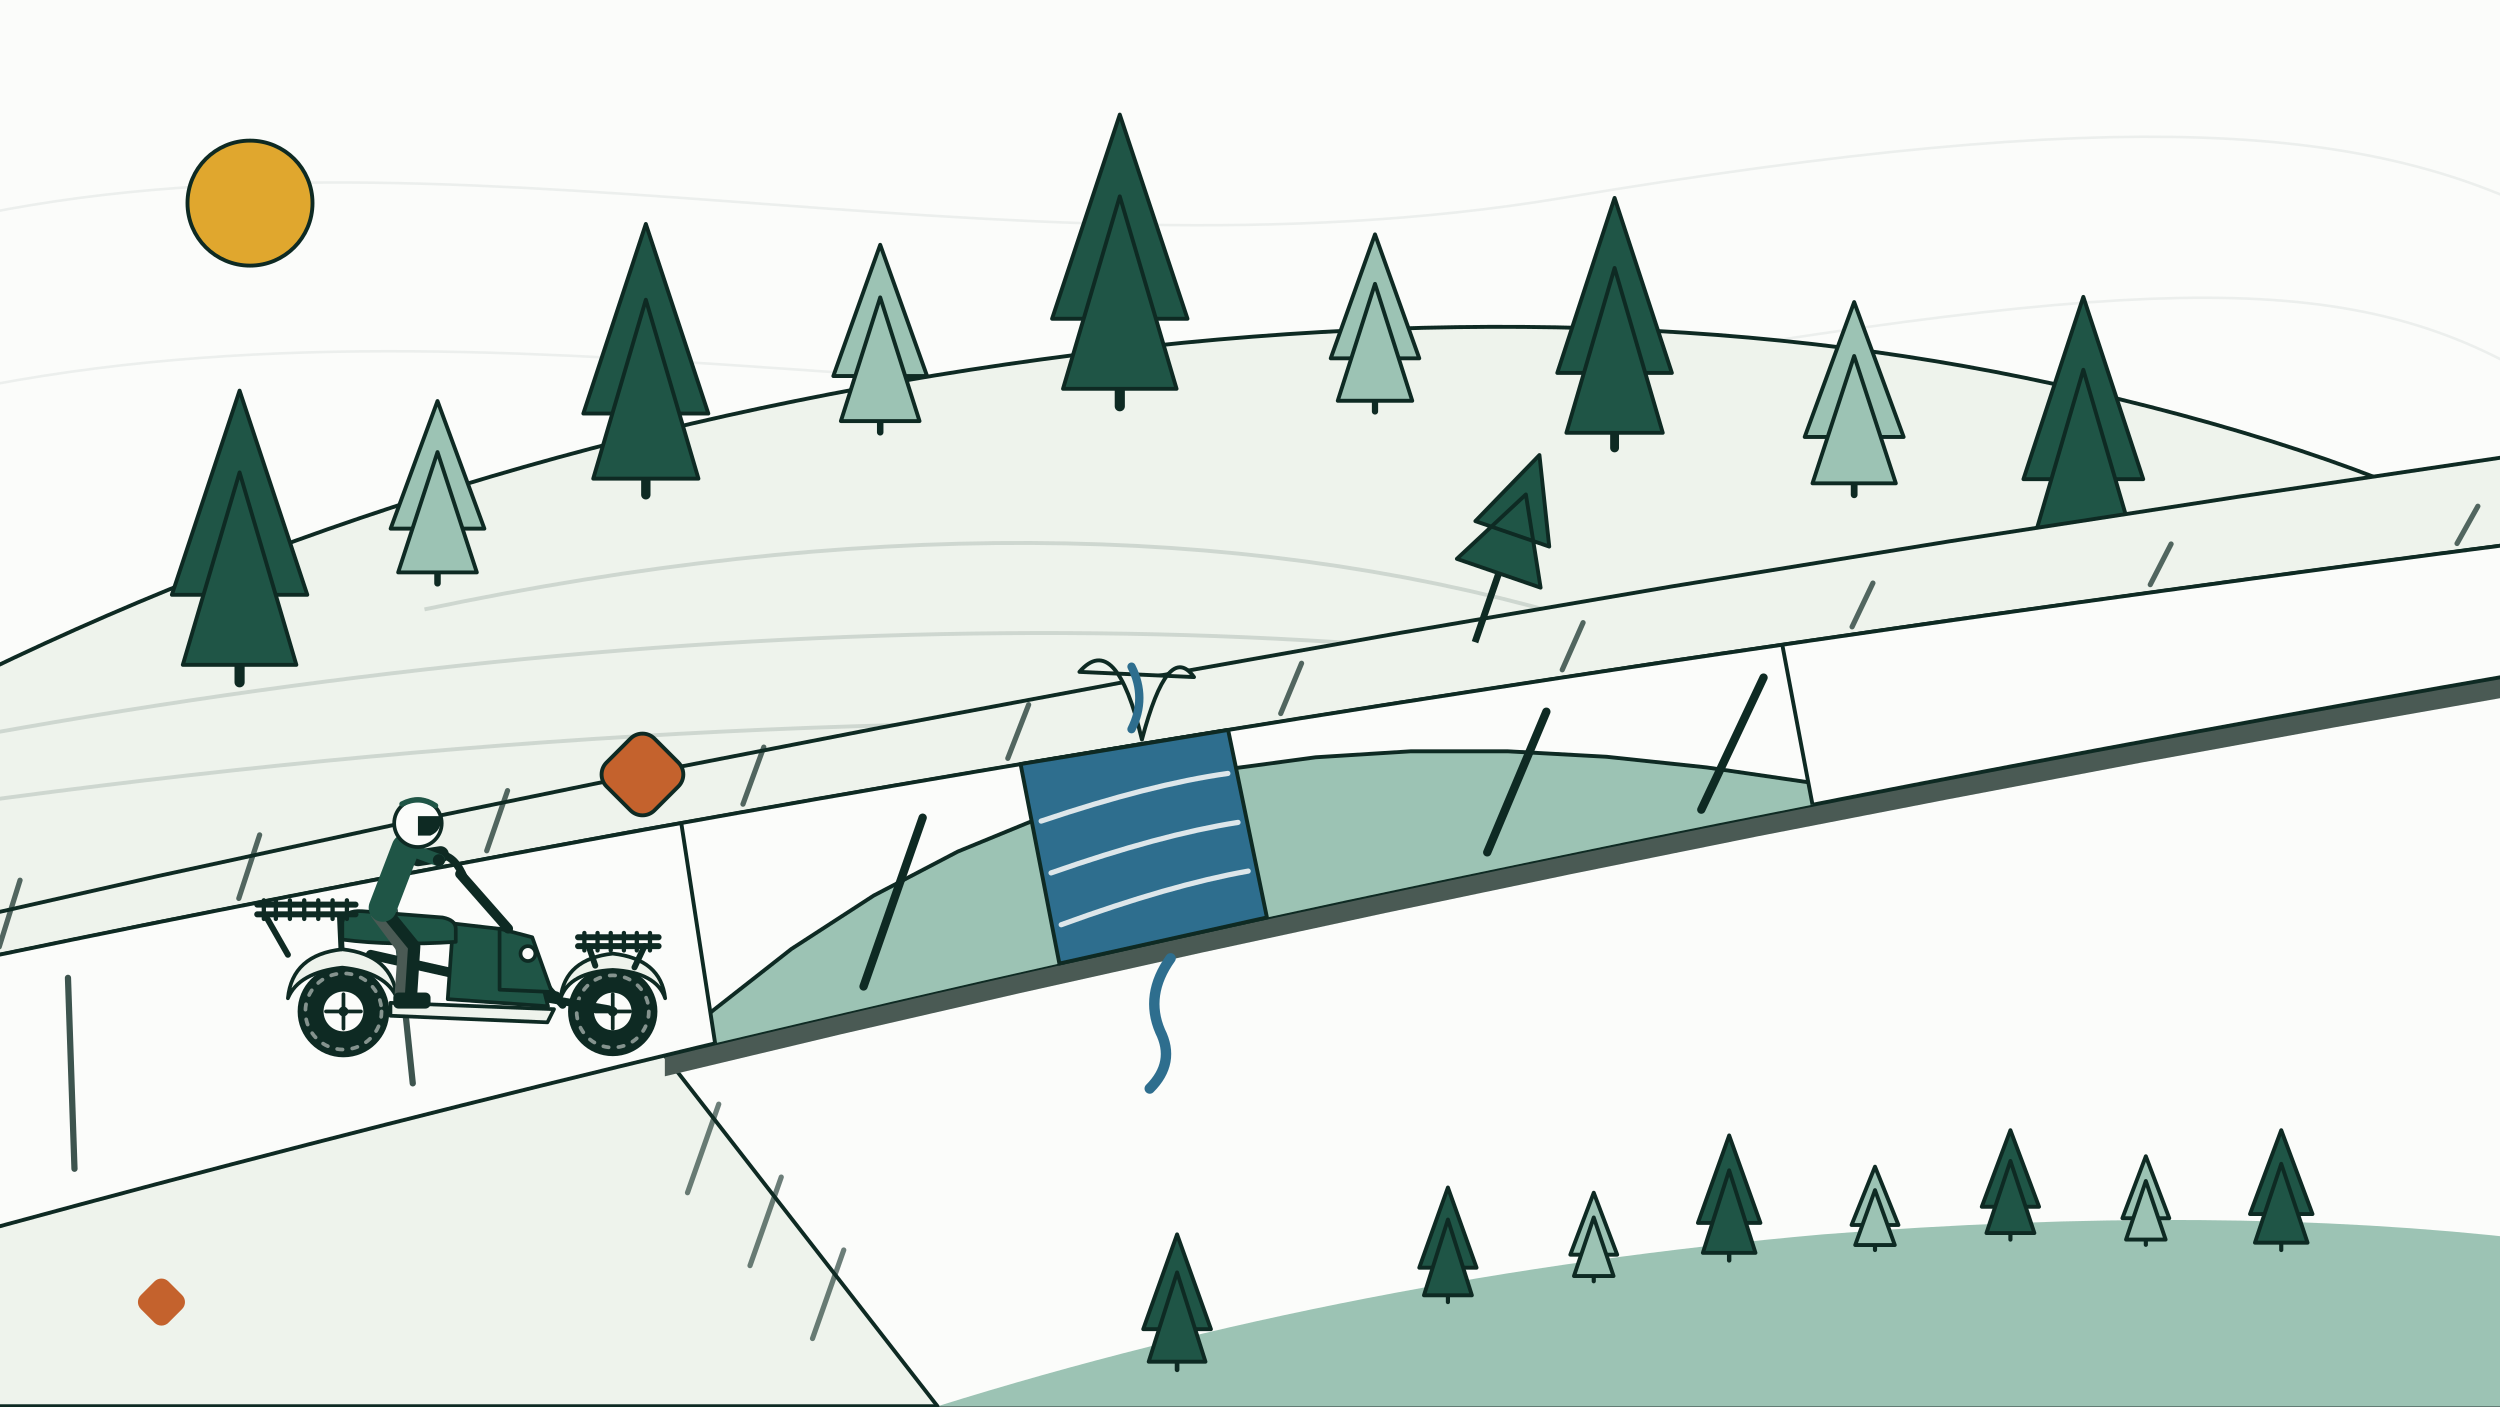
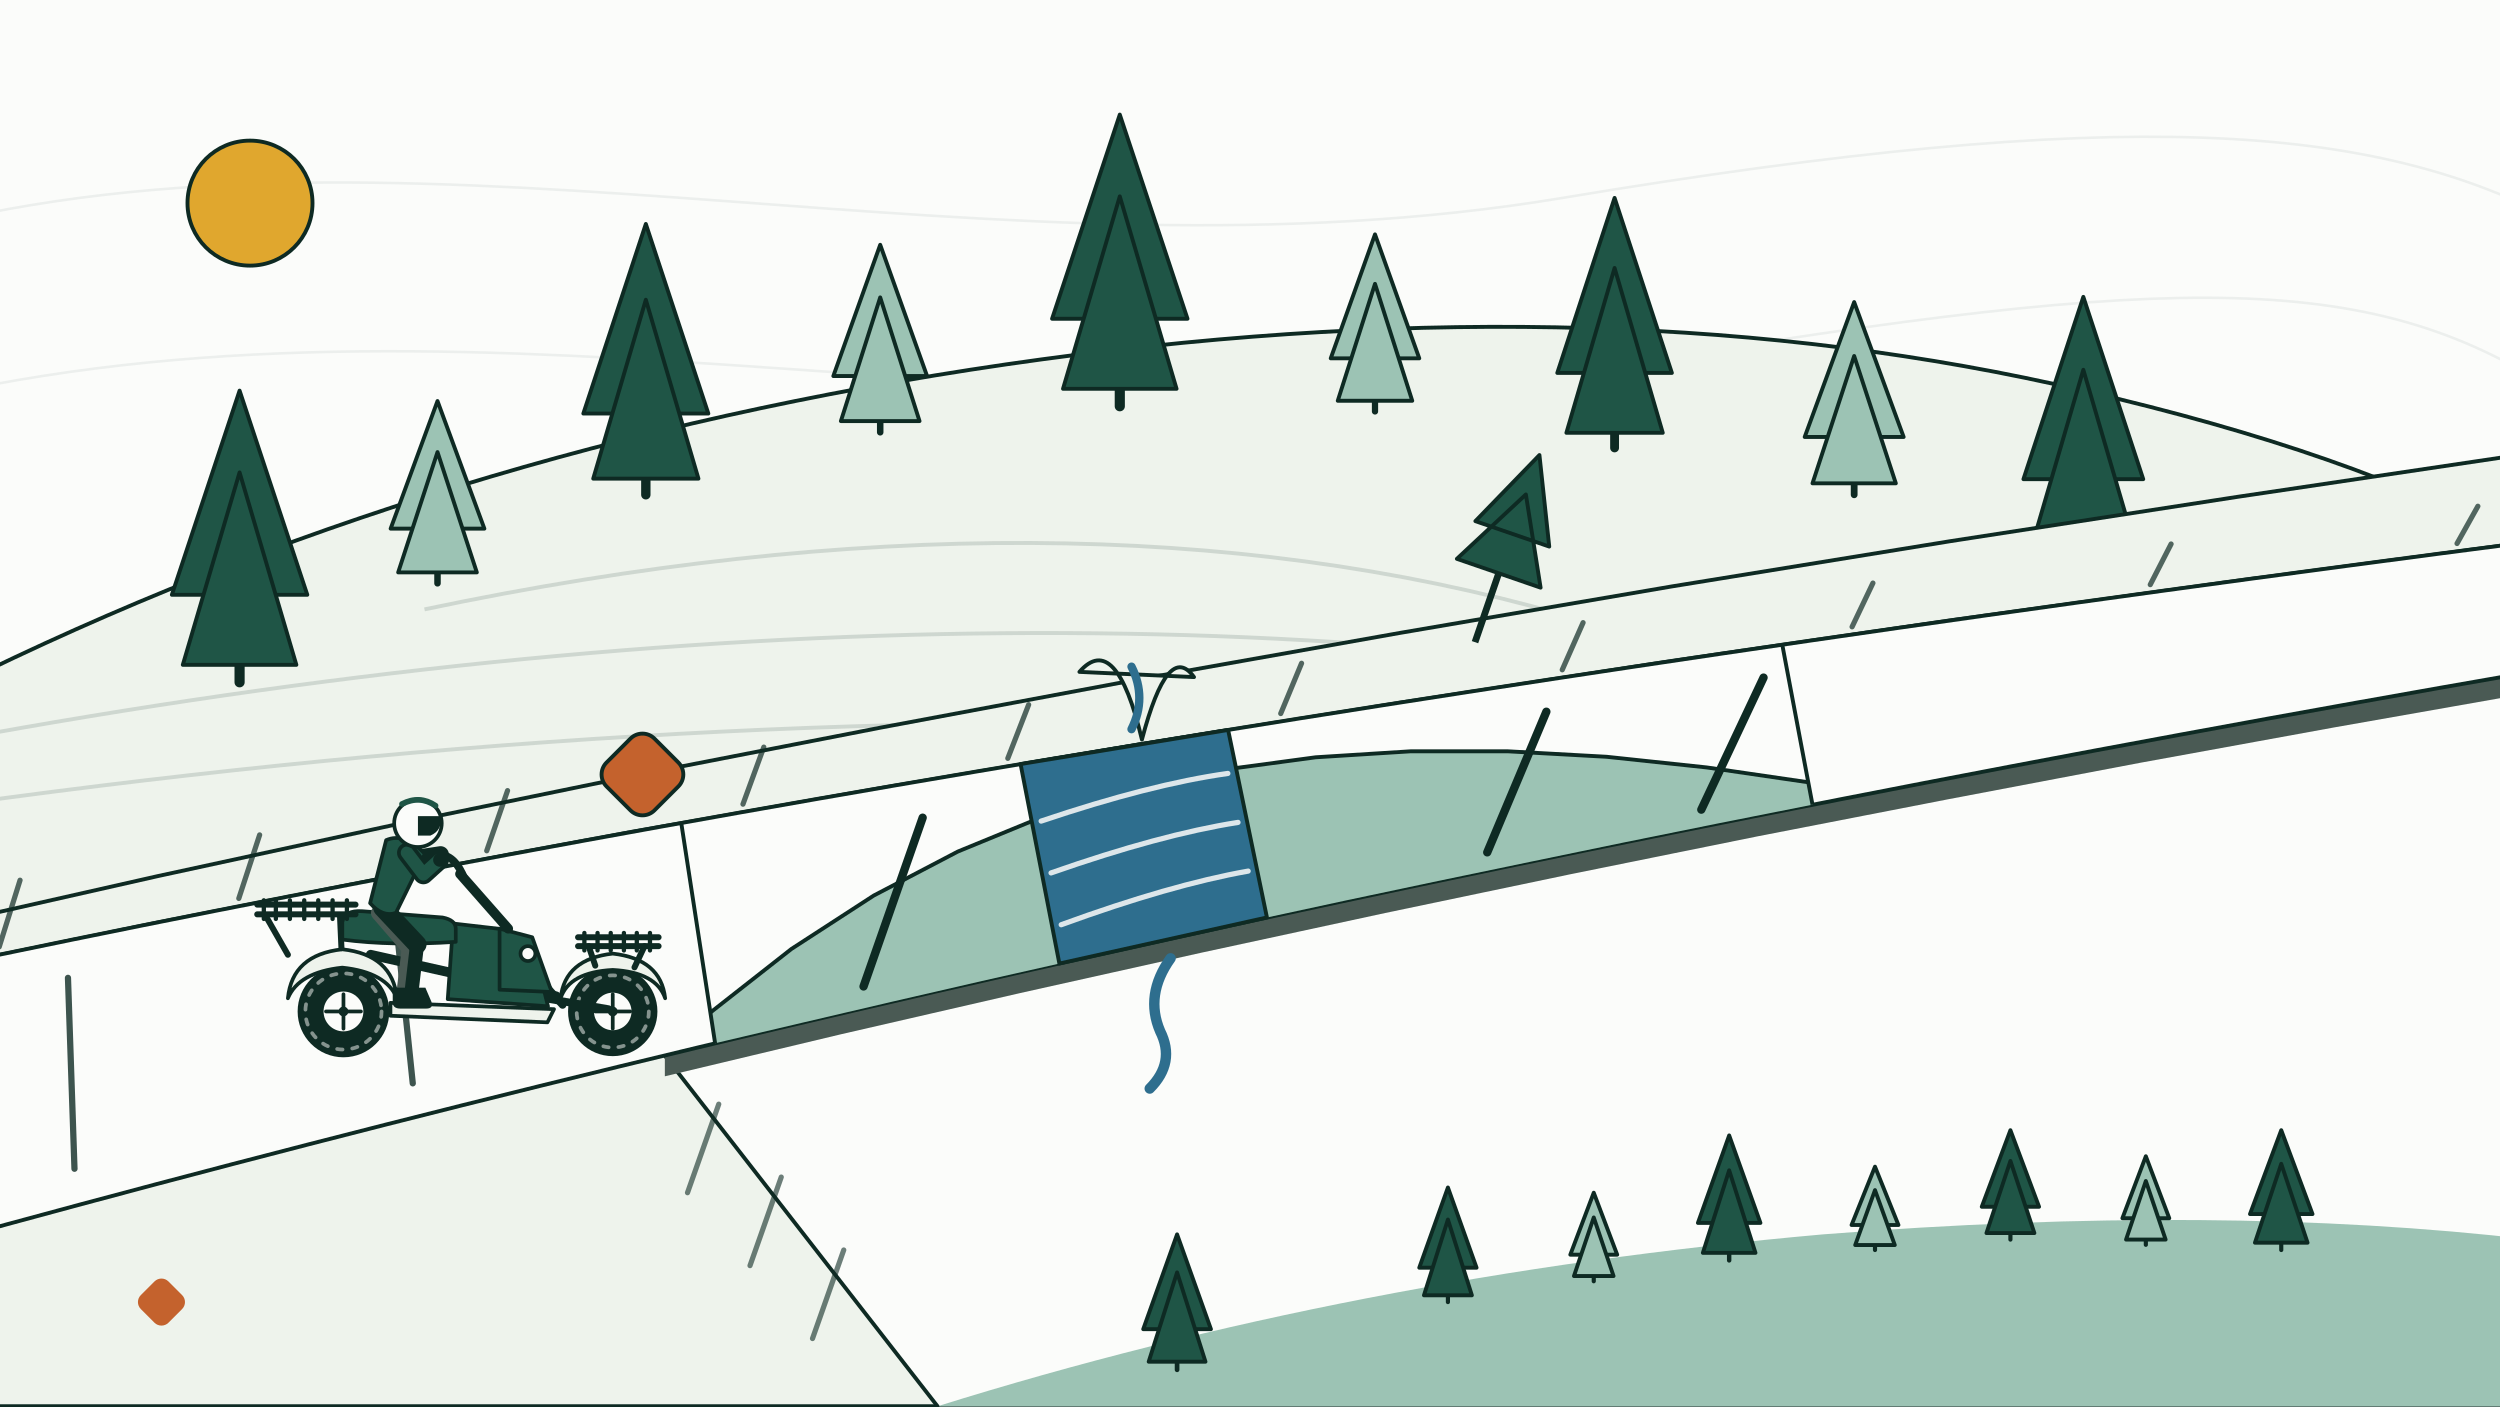
<svg xmlns="http://www.w3.org/2000/svg" viewBox="0 0 960 540" role="img">
  <rect width="960" height="540" fill="#FBFCFA" />
  <g fill="none" stroke="#0E2A23" stroke-opacity="0.06" stroke-width="1">
    <path d="M-24 86 C 168 40, 384 112, 600 76 S 912 47, 984 86" />
    <path d="M-24 152 C 192 104, 408 176, 624 140 S 912 104, 984 152" />
  </g>
  <circle cx="96" cy="78" r="24" fill="#E0A72E" stroke="#0E2A23" stroke-width="1.5" />
  <path d="M-6 258 Q180 168 400 138 Q620 108 800 150 Q904 174 966 208 L966 540 L-6 540 Z" fill="#EEF3EC" stroke="#0E2A23" stroke-width="1.5" stroke-linejoin="round" />
  <g fill="none" stroke="#0E2A23" stroke-opacity="0.14" stroke-width="1.5">
    <path d="M163 234 Q410 182 600 236" />
    <path d="M-19 284.4 Q410 205.1 740 278" />
    <path d="M-177.6 334.8 Q410 228.2 862 320" />
  </g>
  <g stroke-linejoin="round" stroke-linecap="round">
    <path d="M92 262 V250.8" stroke="#0E2A23" stroke-width="3.9" />
    <path d="M92 150 L118 228.4 H66 Z" fill="#1F5546" stroke="#0E2A23" stroke-width="1.5" />
    <path d="M92 181.4 L113.8 255.3 H70.2 Z" fill="#1F5546" stroke="#0E2A23" stroke-width="1.5" />
    <path d="M248 190 V179.6" stroke="#0E2A23" stroke-width="3.6" />
    <path d="M248 86 L272 158.8 H224 Z" fill="#1F5546" stroke="#0E2A23" stroke-width="1.5" />
    <path d="M248 115.1 L268.2 183.8 H227.8 Z" fill="#1F5546" stroke="#0E2A23" stroke-width="1.5" />
    <path d="M430 156 V144.8" stroke="#0E2A23" stroke-width="3.9" />
    <path d="M430 44 L456 122.4 H404 Z" fill="#1F5546" stroke="#0E2A23" stroke-width="1.5" />
    <path d="M430 75.4 L451.8 149.3 H408.2 Z" fill="#1F5546" stroke="#0E2A23" stroke-width="1.5" />
    <path d="M620 172 V162.4" stroke="#0E2A23" stroke-width="3.4" />
    <path d="M620 76 L642 143.2 H598 Z" fill="#1F5546" stroke="#0E2A23" stroke-width="1.5" />
    <path d="M620 102.9 L638.5 166.2 H601.5 Z" fill="#1F5546" stroke="#0E2A23" stroke-width="1.5" />
    <path d="M800 214 V204" stroke="#0E2A23" stroke-width="3.5" />
    <path d="M800 114 L823 184 H777 Z" fill="#1F5546" stroke="#0E2A23" stroke-width="1.5" />
    <path d="M800 142 L819.3 208 H780.7 Z" fill="#1F5546" stroke="#0E2A23" stroke-width="1.5" />
    <path d="M168 224 V217" stroke="#0E2A23" stroke-width="2.5" />
    <path d="M168 154 L186 203 H150 Z" fill="#9CC3B4" stroke="#0E2A23" stroke-width="1.5" />
    <path d="M168 173.6 L183.1 219.8 H152.9 Z" fill="#9CC3B4" stroke="#0E2A23" stroke-width="1.5" />
    <path d="M338 166 V158.8" stroke="#0E2A23" stroke-width="2.5" />
    <path d="M338 94 L356 144.4 H320 Z" fill="#9CC3B4" stroke="#0E2A23" stroke-width="1.5" />
    <path d="M338 114.2 L353.1 161.7 H322.9 Z" fill="#9CC3B4" stroke="#0E2A23" stroke-width="1.5" />
    <path d="M528 158 V151.2" stroke="#0E2A23" stroke-width="2.4" />
    <path d="M528 90 L545 137.6 H511 Z" fill="#9CC3B4" stroke="#0E2A23" stroke-width="1.5" />
    <path d="M528 109 L542.3 153.9 H513.7 Z" fill="#9CC3B4" stroke="#0E2A23" stroke-width="1.5" />
    <path d="M712 190 V182.6" stroke="#0E2A23" stroke-width="2.6" />
    <path d="M712 116 L731 167.8 H693 Z" fill="#9CC3B4" stroke="#0E2A23" stroke-width="1.5" />
    <path d="M712 136.7 L728 185.6 H696 Z" fill="#9CC3B4" stroke="#0E2A23" stroke-width="1.5" />
  </g>
  <path d="M255 405 L255.3 405.3 L323.2 389.1 L391.9 373.3 L461.5 357.8 L531.9 342.6 L603.1 327.7 L675.2 313.1 L748.2 298.9 L821.9 284.9 L896.5 271.3 L972 258 L972 540 L360 540 Z" fill="#FBFCFA" />
  <path d="M360 540 Q520 490 700 474 Q852 462 972 476 L972 540 Z" fill="#9CC3B4" />
  <g stroke-linejoin="round" stroke-linecap="round">
    <path d="M452 526 V520.8" stroke="#0E2A23" stroke-width="1.8" />
    <path d="M452 474 L465 510.4 H439 Z" fill="#1F5546" stroke="#0E2A23" stroke-width="1.5" />
    <path d="M452 488.6 L462.9 522.9 H441.1 Z" fill="#1F5546" stroke="#0E2A23" stroke-width="1.5" />
    <path d="M556 500 V495.6" stroke="#0E2A23" stroke-width="1.6" />
    <path d="M556 456 L567 486.8 H545 Z" fill="#1F5546" stroke="#0E2A23" stroke-width="1.5" />
    <path d="M556 468.3 L565.2 497.4 H546.8 Z" fill="#1F5546" stroke="#0E2A23" stroke-width="1.5" />
    <path d="M664 484 V479.2" stroke="#0E2A23" stroke-width="1.7" />
    <path d="M664 436 L676 469.6 H652 Z" fill="#1F5546" stroke="#0E2A23" stroke-width="1.5" />
    <path d="M664 449.4 L674.1 481.1 H653.9 Z" fill="#1F5546" stroke="#0E2A23" stroke-width="1.5" />
    <path d="M772 476 V471.8" stroke="#0E2A23" stroke-width="1.6" />
    <path d="M772 434 L783 463.4 H761 Z" fill="#1F5546" stroke="#0E2A23" stroke-width="1.5" />
    <path d="M772 445.8 L781.2 473.5 H762.8 Z" fill="#1F5546" stroke="#0E2A23" stroke-width="1.5" />
    <path d="M876 480 V475.4" stroke="#0E2A23" stroke-width="1.6" />
    <path d="M876 434 L888 466.2 H864 Z" fill="#1F5546" stroke="#0E2A23" stroke-width="1.5" />
    <path d="M876 446.9 L886.1 477.2 H865.9 Z" fill="#1F5546" stroke="#0E2A23" stroke-width="1.5" />
    <path d="M612 492 V488.6" stroke="#0E2A23" stroke-width="1.6" />
    <path d="M612 458 L621 481.8 H603 Z" fill="#9CC3B4" stroke="#0E2A23" stroke-width="1.5" />
    <path d="M612 467.5 L619.6 490 H604.4 Z" fill="#9CC3B4" stroke="#0E2A23" stroke-width="1.5" />
    <path d="M720 480 V476.8" stroke="#0E2A23" stroke-width="1.6" />
    <path d="M720 448 L729 470.4 H711 Z" fill="#9CC3B4" stroke="#0E2A23" stroke-width="1.5" />
    <path d="M720 457 L727.6 478.1 H712.4 Z" fill="#9CC3B4" stroke="#0E2A23" stroke-width="1.5" />
    <path d="M824 478 V474.6" stroke="#0E2A23" stroke-width="1.6" />
    <path d="M824 444 L833 467.8 H815 Z" fill="#9CC3B4" stroke="#0E2A23" stroke-width="1.5" />
    <path d="M824 453.5 L831.6 476 H816.4 Z" fill="#9CC3B4" stroke="#0E2A23" stroke-width="1.5" />
  </g>
  <path d="M255 405 L360 540" stroke="#0E2A23" stroke-width="1.5" stroke-linecap="round" />
  <g fill="none" stroke="#0E2A23" stroke-width="2" stroke-linecap="round" opacity="0.6">
    <path d="M276 424 l-12 34 M300 452 l-12 34 M324 480 l-12 34" />
  </g>
  <path d="M255.3 405.3 L323.2 389.1 L391.9 373.3 L461.5 357.8 L531.9 342.6 L603.1 327.7 L675.2 313.1 L748.2 298.9 L821.9 284.9 L896.5 271.3 L972 258 L972 266 L896.5 279.3 L821.9 292.9 L748.2 306.9 L675.2 321.1 L603.1 335.7 L531.9 350.6 L461.5 365.8 L391.9 381.3 L323.2 397.1 L255.3 413.3 Z" fill="#4A5A54" />
  <path d="M-26 372 L60.7 354.2 L150.2 336.6 L242.7 319.4 L338.2 302.6 L436.5 286 L537.8 269.8 L641.9 253.8 L749 238.2 L859.1 223 L972 208 L972 174 L859.1 190.8 L749 207.8 L641.9 225.2 L537.8 243 L436.5 261 L338.2 279.4 L242.7 298 L150.2 317 L60.7 336.4 L-26 356 Z" fill="#EEF3EC" stroke="#0E2A23" stroke-width="1.5" stroke-linejoin="round" />
  <g fill="none" stroke="#0E2A23" stroke-width="2" stroke-linecap="round" opacity="0.7">
    <path d="M-0.3 363.6 l8 -25.6" />
    <path d="M91.7 345 l8 -24.4" />
    <path d="M186.9 326.7 l8 -23.1" />
    <path d="M285.3 308.8 l8 -21.9" />
    <path d="M387 291.2 l8 -20.6" />
    <path d="M491.8 274 l8 -19.3" />
    <path d="M599.9 257.2 l8 -18.1" />
    <path d="M711.2 240.7 l8 -16.8" />
    <path d="M825.7 224.5 l8 -15.6" />
    <path d="M943.5 208.7 l8 -14.3" />
  </g>
  <path d="M-26 372 Q400 282 972 208 L972 258 Q430 352 -26 478 Z" fill="#FBFCFA" stroke="#0E2A23" stroke-width="1.5" stroke-linejoin="round" />
  <path d="M272.8 388.8 L303.9 364.4 L335.5 343.9 L367.8 327 L400.9 313.4 L434.8 303 L469.6 295.6 L505.2 290.8 L541.7 288.5 L579 288.5 L616.9 290.6 L655.4 294.7 L694.4 300.4 L696 309 L659.7 316.2 L623.6 323.5 L587.8 330.9 L552.2 338.3 L516.7 345.8 L481.5 353.4 L446.5 361.1 L411.7 368.9 L377.1 376.7 L342.8 384.6 L308.6 392.6 L274.6 400.6 Z" fill="#9CC3B4" />
  <path d="M272.8 388.8 L303.9 364.4 L335.5 343.9 L367.8 327 L400.9 313.4 L434.8 303 L469.6 295.6 L505.2 290.8 L541.7 288.5 L579 288.5 L616.9 290.6 L655.4 294.7 L694.4 300.4" fill="none" stroke="#0E2A23" stroke-width="1.5" />
  <path d="M261.6 316 L274.6 400.6" stroke="#0E2A23" stroke-width="1.5" />
  <path d="M684.4 247.6 L696 309" stroke="#0E2A23" stroke-width="1.5" />
  <g fill="none" stroke="#0E2A23" stroke-width="2.4" stroke-linecap="round" opacity="0.8">
    <path d="M26.1 375.5 L28.6 448.8" />
    <path d="M151.6 349.6 L158.5 416" />
  </g>
  <g fill="none" stroke="#0E2A23" stroke-width="3.2" stroke-linecap="round">
    <path d="M354.3 314 L331.6 378.8" />
    <path d="M472 293.4 L450 352.6" />
    <path d="M593.8 273.3 L571.1 327.3" />
    <path d="M677.2 260.2 L653.3 310.9" />
  </g>
  <path d="M414.5 258 Q428.5 242 438.5 284 Q448.5 246 458.5 260 Z" fill="#EEF3EC" stroke="#0E2A23" stroke-width="1.5" stroke-linejoin="round" />
  <g fill="none" stroke="#2E6E8E" stroke-linecap="round">
    <path d="M434.5 256 q6 12 0 24" stroke-width="3.2" />
    <path d="M449.5 368 q-10 14 -4 28 q6 12 -4 22" stroke-width="4" />
  </g>
  <path d="M391.9 293.4 L471.6 280.3 L486.5 352.3 L406.8 370 Z" fill="#2E6E8E" stroke="#0E2A23" stroke-width="1.5" stroke-linejoin="round" />
  <g fill="none" stroke="#FBFCFA" stroke-width="2" stroke-linecap="round" opacity="0.85">
    <path d="M399.8 315.3 Q441.6 301.2 471.5 297" />
    <path d="M403.6 335.2 Q445.5 320.5 475.4 315.8" />
    <path d="M407.5 355.1 Q449.4 339.8 479.3 334.5" />
  </g>
  <g transform="rotate(19 566.4 246.6)" stroke="#0E2A23" stroke-linejoin="round">
    <path d="M566.4 246.6 V216.6" stroke-width="2.6" />
    <path d="M566.4 170.6 L581.4 202.6 H551.4 Z M566.4 186.6 L583.4 218.6 H549.4 Z" fill="#1F5546" stroke-width="1.5" />
  </g>
  <g transform="translate(176 406) scale(1.1 1.1)">
    <g stroke-linecap="round" stroke-linejoin="round">
      <circle cx="-40.1" cy="-16" r="16.0" fill="#0E2A23" />
      <circle cx="-40.1" cy="-16" r="13.3" fill="none" stroke="#FBFCFA" stroke-width="1.3" stroke-dasharray="1.9 3.4" opacity="0.5" />
      <circle cx="-40.1" cy="-16" r="7.6" fill="#FBFCFA" stroke="#0E2A23" stroke-width="1.3" />
      <path d="M-40.1 -22 V-10 M-46.2 -16 H-34" stroke="#0E2A23" stroke-width="1.3" />
      <circle cx="-40.1" cy="-16" r="1.7" fill="#0E2A23" />
      <circle cx="53.9" cy="-16" r="15.6" fill="#0E2A23" />
      <circle cx="53.9" cy="-16" r="12.6" fill="none" stroke="#FBFCFA" stroke-width="1.3" stroke-dasharray="1.9 3.4" opacity="0.5" />
      <circle cx="53.9" cy="-16" r="7.2" fill="#FBFCFA" stroke="#0E2A23" stroke-width="1.3" />
      <path d="M53.9 -22 V-10 M47.8 -16 H60" stroke="#0E2A23" stroke-width="1.3" />
      <circle cx="53.9" cy="-16" r="1.7" fill="#0E2A23" />
      <path d="M34.1 -21.3 L-30.6 -35.8" stroke="#0E2A23" stroke-width="3.4" />
      <path d="M52.4 -16.8 L17.4 -22.8" stroke="#0E2A23" stroke-width="2.7" />
      <path d="M17.4 -39.6 L36.4 -18.3" stroke="#0E2A23" stroke-width="2.7" />
      <path d="M72.2 -20.6 Q70.7 -34.3 53.9 -36.2 Q37.2 -34.3 35.7 -20.6 Q38.7 -29.7 53.9 -30.5 Q69.1 -29.7 72.2 -20.6 Z" fill="#EEF3EC" stroke="#0E2A23" stroke-width="1.3" />
      <path d="M-21.4 -20.6 Q-23 -35.8 -40.5 -37.7 Q-58 -35.8 -59.5 -20.6 Q-55.7 -29.7 -40.5 -31.3 Q-25.2 -29.7 -21.4 -20.6 Z" fill="#EEF3EC" stroke="#0E2A23" stroke-width="1.3" />
      <path d="M33.4 -16.8 L-23.7 -19 L-23.7 -14.5 L31.1 -12.2 Z" fill="#EEF3EC" stroke="#0E2A23" stroke-width="1.3" />
      <path d="M14.7 -44.8 L-1.8 -46.7 L-3.7 -20.3 L31.3 -17.8 L26.4 -37.5 Z" fill="#1F5546" stroke="#0E2A23" stroke-width="1.3" />
      <path d="M32.6 -22.8 L25.8 -41.9 L14.4 -44.9 L14.4 -23.6 Z" fill="#1F5546" stroke="#0E2A23" stroke-width="1.3" />
      <circle cx="24.3" cy="-36.2" r="2.6" fill="#FBFCFA" stroke="#0E2A23" stroke-width="1.3" />
      <path d="M-0.9 -40.3 L-0.9 -44.9 Q-0.9 -47.9 -5.5 -48.8 L-33.6 -51 Q-39.7 -51.4 -40.5 -47.2 L-40.5 -41.1 Q-23 -38.8 -0.9 -40.3 Z" fill="#1F5546" stroke="#0E2A23" stroke-width="1.3" />
      <path d="M-35.9 -53.3 H-70.2 M-35.9 -49.9 H-70.2" stroke="#0E2A23" stroke-width="2.1" />
      <path d="M-38.9 -54.8 V-48.3 M-43.9 -54.8 V-48.3 M-48.9 -54.8 V-48.3 M-53.8 -54.8 V-48.3 M-58.8 -54.8 V-48.3 M-63.7 -54.8 V-48.3 M-67.9 -54.8 V-48.3" stroke="#0E2A23" stroke-width="1.5" />
      <path d="M-41.3 -49.1 L-40.8 -38.1 M-67.1 -49.1 L-59.5 -35.8" stroke="#0E2A23" stroke-width="2.1" />
      <path d="M41.8 -41.9 H69.9 M41.8 -38.8 H69.9" stroke="#0E2A23" stroke-width="2.1" />
      <path d="M44.0 -43.4 V-37.3 M48.6 -43.4 V-37.3 M53.2 -43.4 V-37.3 M57.8 -43.4 V-37.3 M62.3 -43.4 V-37.3 M66.9 -43.4 V-37.3" stroke="#0E2A23" stroke-width="1.5" />
      <path d="M45.5 -38.8 L47.8 -32.0 M65.0 -38.8 L61.5 -31.4" stroke="#0E2A23" stroke-width="2.1" />
      <path d="M17.4 -44.9 L0.6 -64" stroke="#0E2A23" stroke-width="3.4" />
      <path d="M2.1 -62.4 Q-0.9 -70.1 -6.2 -70.8" fill="none" stroke="#0E2A23" stroke-width="2.7" />
      <path d="M-6.2 -70.8 L-14.1 -69.6" stroke="#0E2A23" stroke-width="5.8" />
    </g>
    <g stroke-linecap="round" stroke-linejoin="round">
-       <path d="M-28.4 -50 L-19 -37.4 L-20.2 -20.3" fill="none" stroke="#4A5A54" stroke-width="4.3" />
-       <path d="M-26.4 -52.2 L-15.4 -38.7 L-16.6 -20.3" fill="none" stroke="#0E2A23" stroke-width="4.3" />
-       <rect x="-22.7" y="-22.6" width="13" height="5.6" rx="1.8" fill="#0E2A23" />
-       <path d="M-26.4 -52.2 L-18.4 -73.1" stroke="#1F5546" stroke-width="9.8" />
-       <path d="M-18.4 -73.1 L-6.8 -68.8" stroke="#1F5546" stroke-width="4.3" />
-       <circle cx="-6.8" cy="-68.8" r="2.1" fill="#0E2A23" />
+       <path d="M-27.8 -50.4 L-17.6 -38.6" stroke="#4A5A54" stroke-width="5.4" />
+       <path d="M-17.6 -38.6 L-19.6 -21.8" stroke="#4A5A54" stroke-width="4.2" />
+       <path d="M-26.4 -52.2 L-14.4 -39.4" stroke="#0E2A23" stroke-width="6.6" />
+       <path d="M-14.4 -39.4 L-16.4 -22.4" stroke="#0E2A23" stroke-width="4.9" />
+       <path d="M-22.9 -24.3 L-22.9 -19.2 Q-22.9 -17 -20.2 -17 L-11.2 -17 Q-8.6 -17 -9.4 -19.4 L-11.5 -24.3 Z" fill="#0E2A23" />
+       <path d="M-25.2 -75.8 Q-18.8 -78.6 -11.7 -71 L-21.8 -50.4 Q-26.4 -48.8 -30.8 -53.8 Z" fill="#1F5546" stroke="#0E2A23" stroke-width="1.3" />
+       <path d="M-17.9 -71.4 L-12.2 -63.9 L-6.8 -68.8" fill="none" stroke="#0E2A23" stroke-width="7" />
+       <path d="M-17.9 -71.4 L-12.2 -63.9 L-6.8 -68.8" fill="none" stroke="#1F5546" stroke-width="4.4" />
+       <circle cx="-6.4" cy="-68.9" r="2.4" fill="#0E2A23" />
      <circle cx="-14.1" cy="-81.7" r="8.3" fill="#FBFCFA" stroke="#0E2A23" stroke-width="1.3" />
      <path d="M-6.13 -84.19 Q-5.47 -79.21 -9.78 -77.38 L-14.1 -77.38 L-14.1 -84.19 Z" fill="#0E2A23" />
-       <path d="M-7.96 -87.84 Q-13.52 -91.58 -19.66 -88.42" fill="none" stroke="#1F5546" stroke-width="1.9" />
+       <path d="M-7.96 -87.84 Q-13.52 -91.58 -19.66 -88.42" fill="none" stroke="#1F5546" stroke-width="2" />
    </g>
  </g>
  <rect x="-13" y="-13" width="26" height="26" rx="6.5" transform="translate(246.7 297.4) rotate(45)" fill="#C4622D" stroke="#0E2A23" stroke-width="1.5" />
  <rect x="-7.5" y="-7.5" width="15" height="15" rx="3.8" transform="translate(62 500) rotate(45)" fill="#C4622D" />
</svg>
